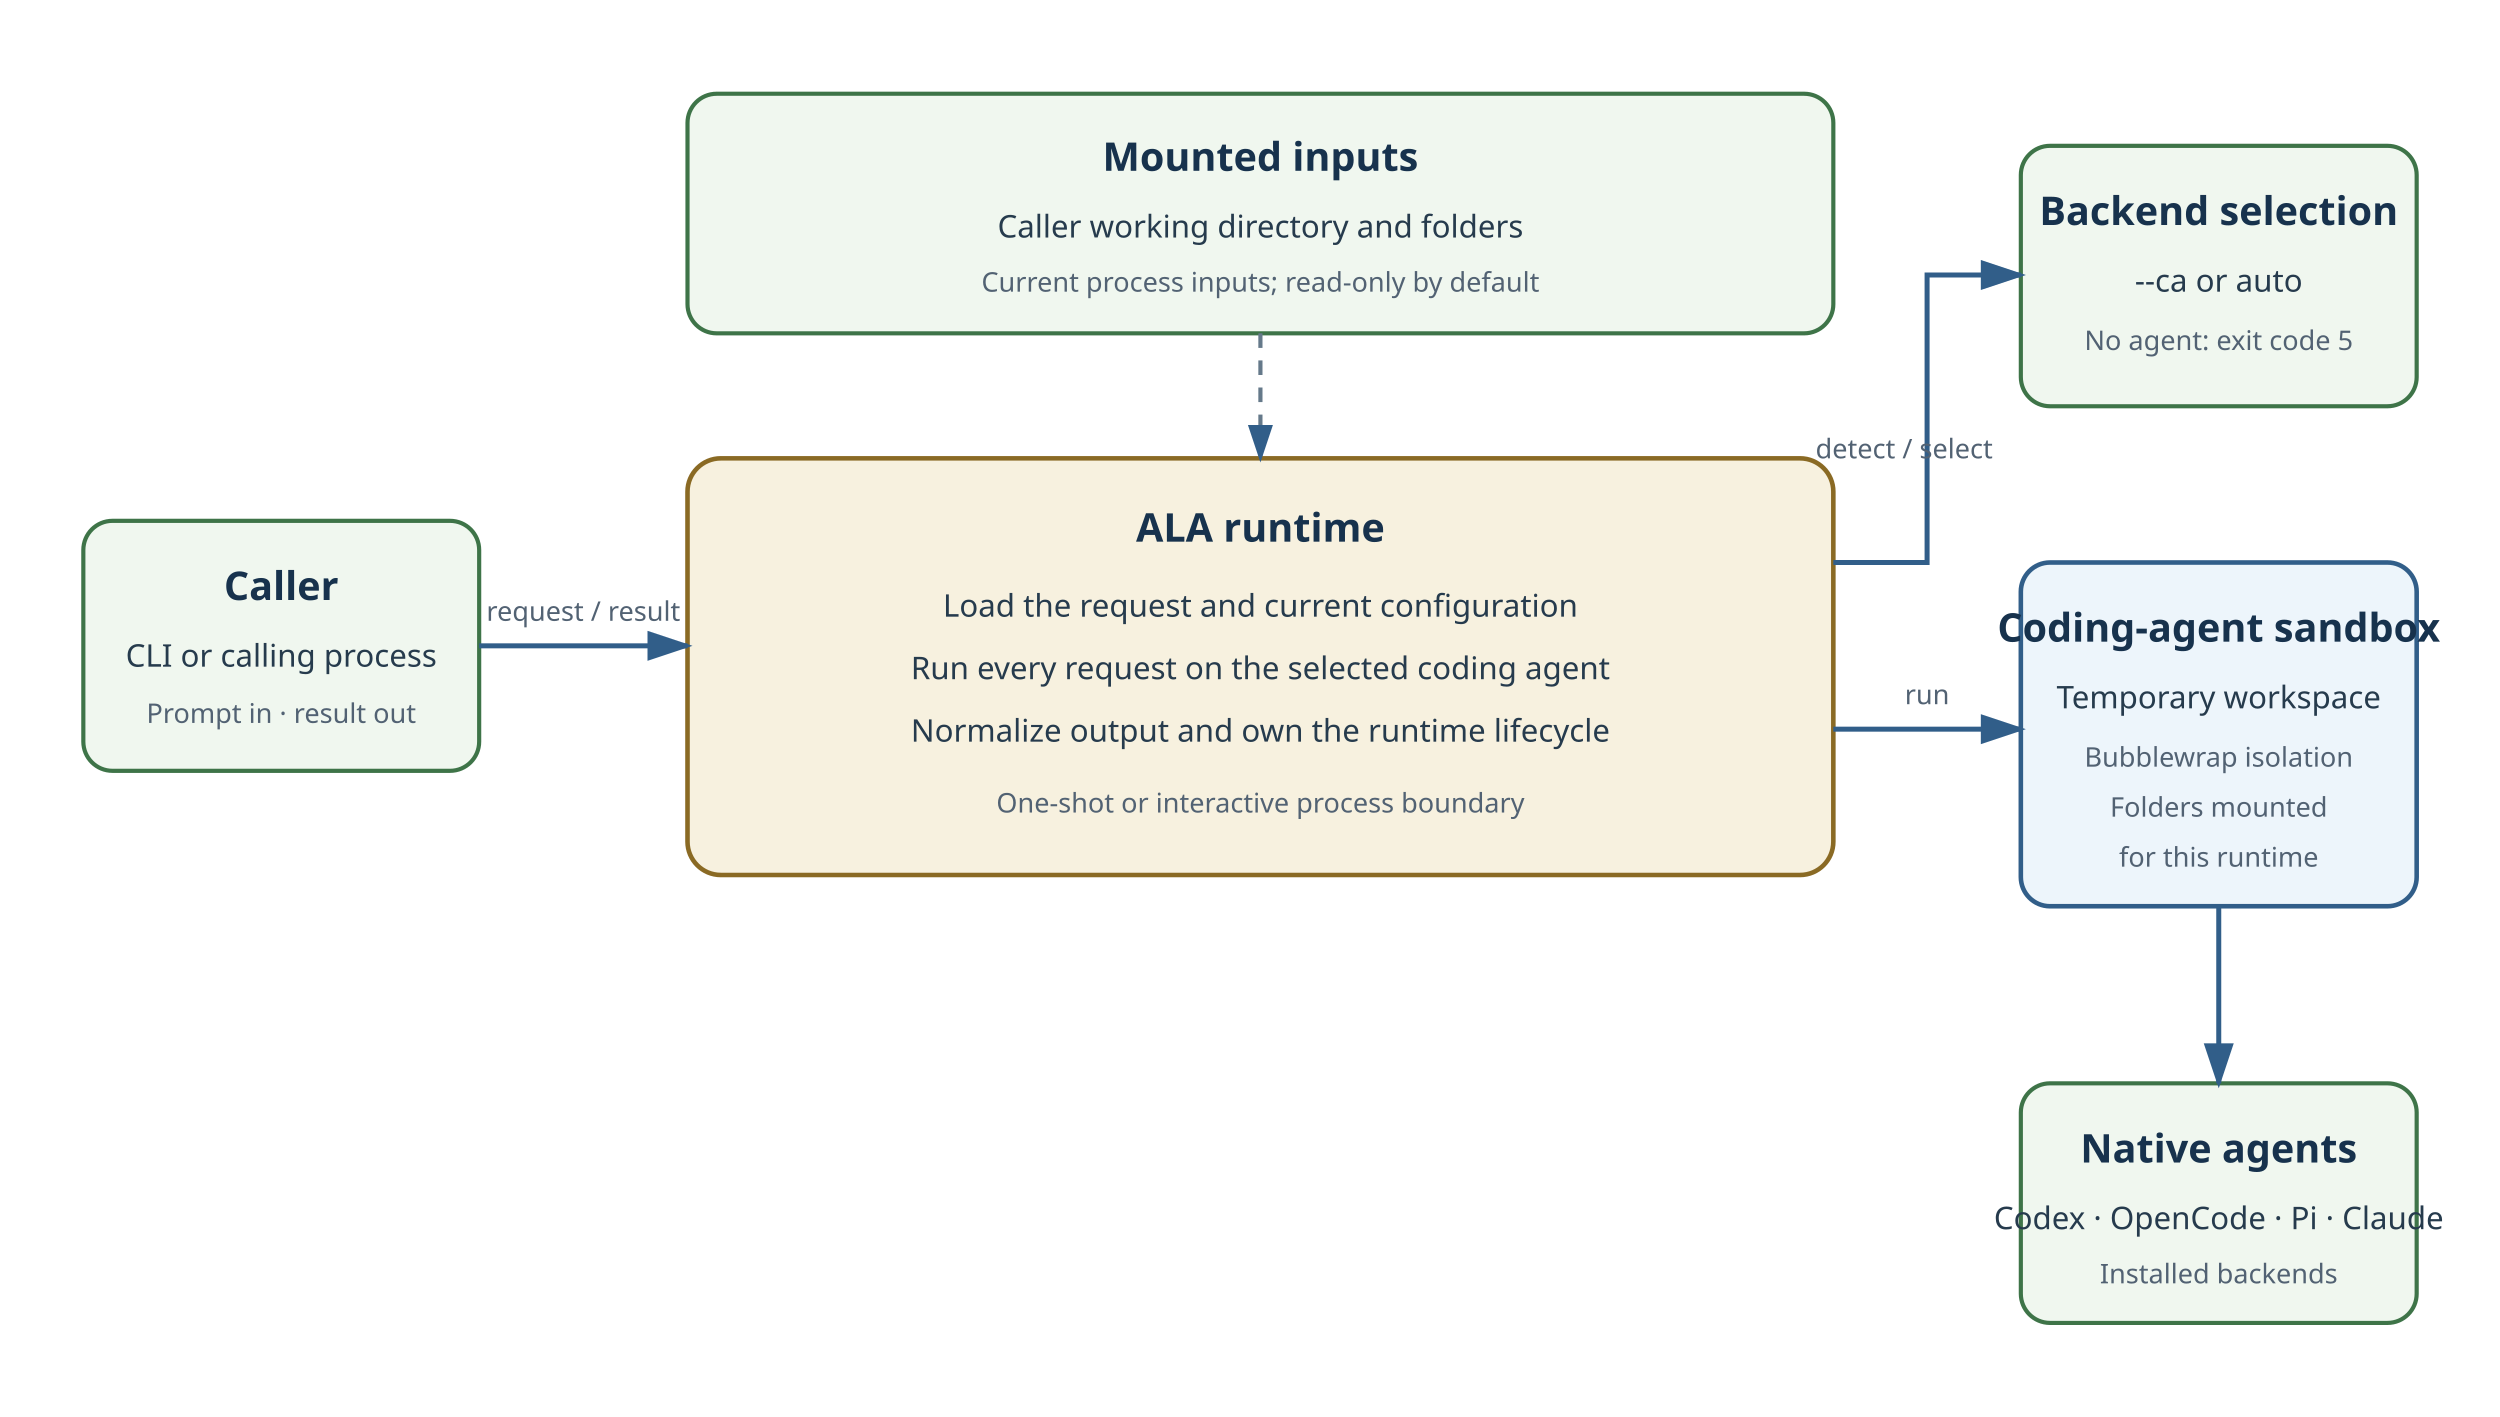
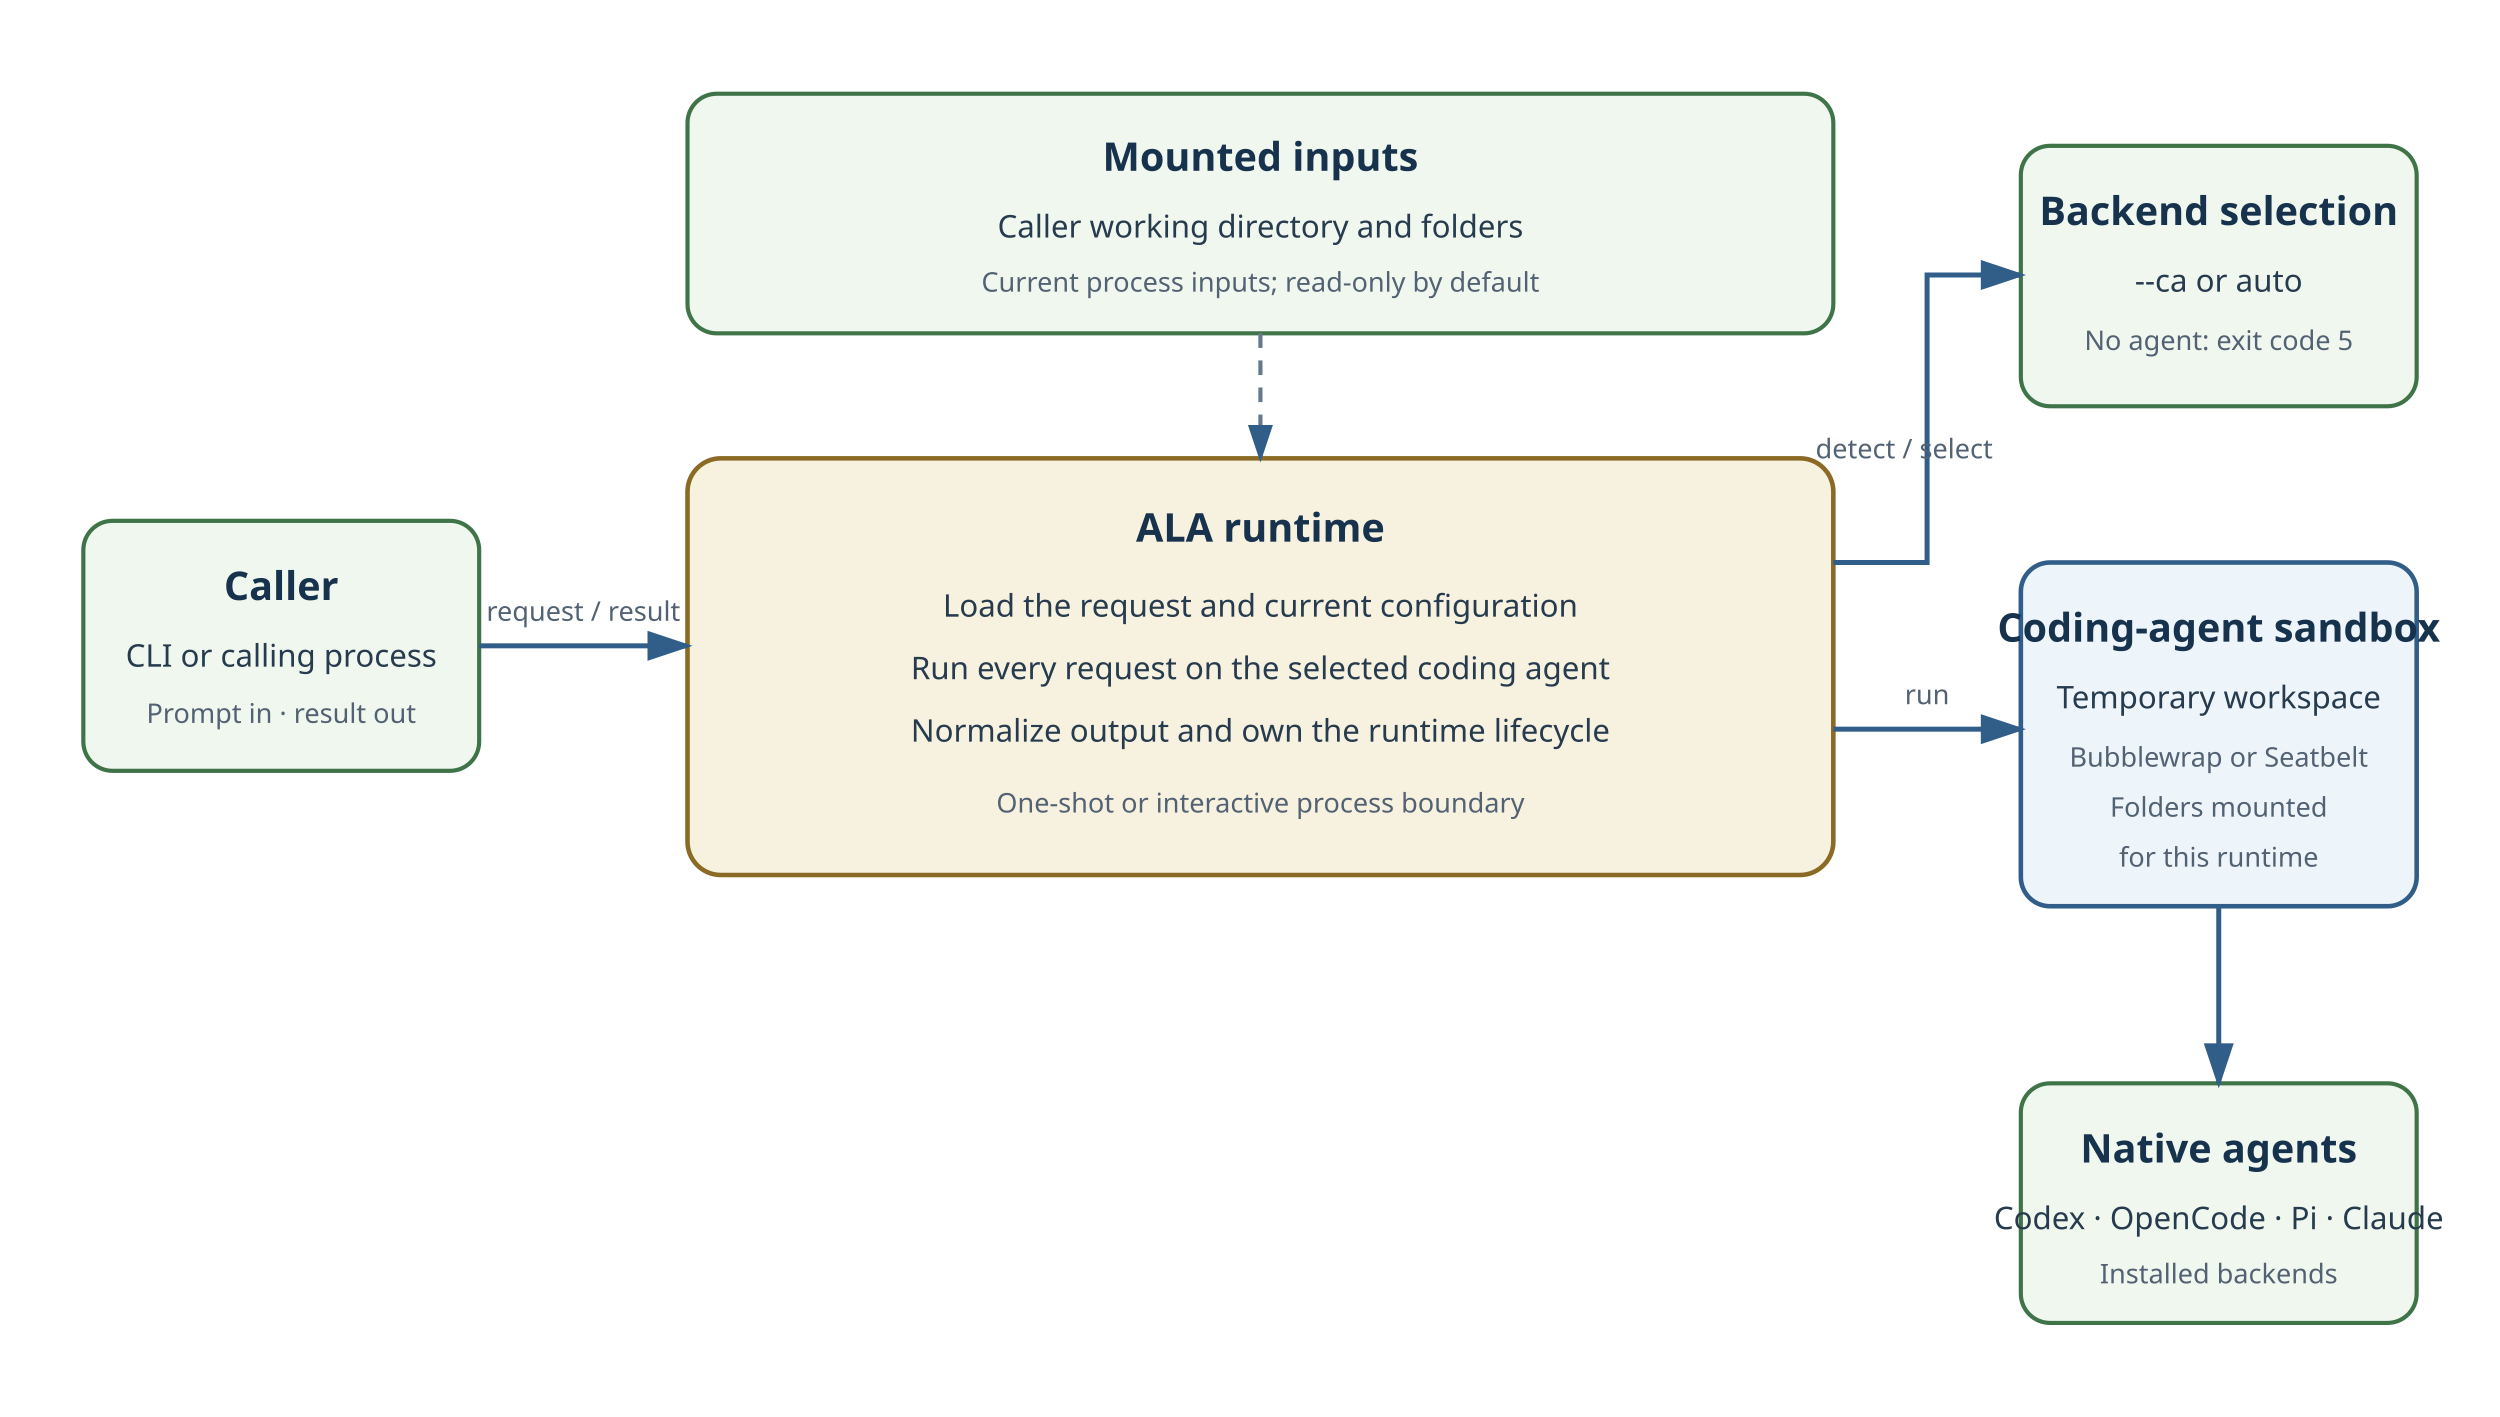
<svg xmlns="http://www.w3.org/2000/svg" viewBox="0 0 1200 680" role="img" aria-labelledby="title desc">
  <defs>
    <marker id="arrow" markerWidth="10" markerHeight="10" refX="8" refY="3" orient="auto">
      <path d="M0,0 L0,6 L9,3 z" fill="#315e89" />
    </marker>
    <style>.core{fill:#edf5fb;stroke:#315e89;stroke-width:2.2}.route{fill:#f7f1df;stroke:#8a6a24;stroke-width:2.2}.external{fill:#f0f7ef;stroke:#3e7448;stroke-width:2}.label{font:600 19px system-ui,sans-serif;fill:#17324d}.text{font:15px system-ui,sans-serif;fill:#263b4d}.small{font:13px system-ui,sans-serif;fill:#526273}.arrow{fill:none;stroke:#315e89;stroke-width:2.4;marker-end:url(#arrow)}.dash{fill:none;stroke:#65798a;stroke-width:2;stroke-dasharray:7 6;marker-end:url(#arrow)}</style>
  </defs>
  <rect class="external" x="40" y="250" width="190" height="120" rx="14" />
  <text class="label" x="135" y="288" text-anchor="middle">Caller</text>
  <text class="text" x="135" y="320" text-anchor="middle">CLI or calling process</text>
  <text class="small" x="135" y="347" text-anchor="middle">Prompt in · result out</text>
  <rect class="external" x="330" y="45" width="550" height="115" rx="14" />
  <text class="label" x="605" y="82" text-anchor="middle">Mounted inputs</text>
  <text class="text" x="605" y="114" text-anchor="middle">Caller working directory and folders</text>
  <text class="small" x="605" y="140" text-anchor="middle">Current process inputs; read-only by default</text>
  <rect class="route" x="330" y="220" width="550" height="200" rx="16" />
  <text class="label" x="605" y="260" text-anchor="middle">ALA runtime</text>
  <text class="text" x="605" y="296" text-anchor="middle">Load the request and current configuration</text>
  <text class="text" x="605" y="326" text-anchor="middle">Run every request on the selected coding agent</text>
  <text class="text" x="605" y="356" text-anchor="middle">Normalize output and own the runtime lifecycle</text>
  <text class="small" x="605" y="390" text-anchor="middle">One-shot or interactive process boundary</text>
  <rect class="external" x="970" y="70" width="190" height="125" rx="14" />
  <text class="label" x="1065" y="108" text-anchor="middle">Backend selection</text>
  <text class="text" x="1065" y="140" text-anchor="middle">--ca or auto</text>
  <text class="small" x="1065" y="168" text-anchor="middle">No agent: exit code 5</text>
  <rect class="core" x="970" y="270" width="190" height="165" rx="14" />
  <text class="label" x="1065" y="308" text-anchor="middle">Coding-agent sandbox</text>
  <text class="text" x="1065" y="340" text-anchor="middle">Temporary workspace</text>
-   <text class="small" x="1065" y="368" text-anchor="middle">Bubblewrap isolation</text>
+   <text class="small" x="1065" y="368" text-anchor="middle">Bubblewrap or Seatbelt</text>
  <text class="small" x="1065" y="392" text-anchor="middle">Folders mounted</text>
  <text class="small" x="1065" y="416" text-anchor="middle">for this runtime</text>
  <rect class="external" x="970" y="520" width="190" height="115" rx="14" />
  <text class="label" x="1065" y="558" text-anchor="middle">Native agents</text>
  <text class="text" x="1065" y="590" text-anchor="middle">Codex · OpenCode · Pi · Claude</text>
  <text class="small" x="1065" y="616" text-anchor="middle">Installed backends</text>
  <path class="arrow" d="M230 310 H330" />
  <text class="small" x="280" y="298" text-anchor="middle">request / result</text>
  <path class="dash" d="M605 160 V220" />
  <path class="arrow" d="M880 270 H925 V132 H970" />
  <text class="small" x="914" y="220" text-anchor="middle">detect / select</text>
  <path class="arrow" d="M880 350 H970" />
  <text class="small" x="925" y="338" text-anchor="middle">run</text>
  <path class="arrow" d="M1065 435 V520" />
</svg>
